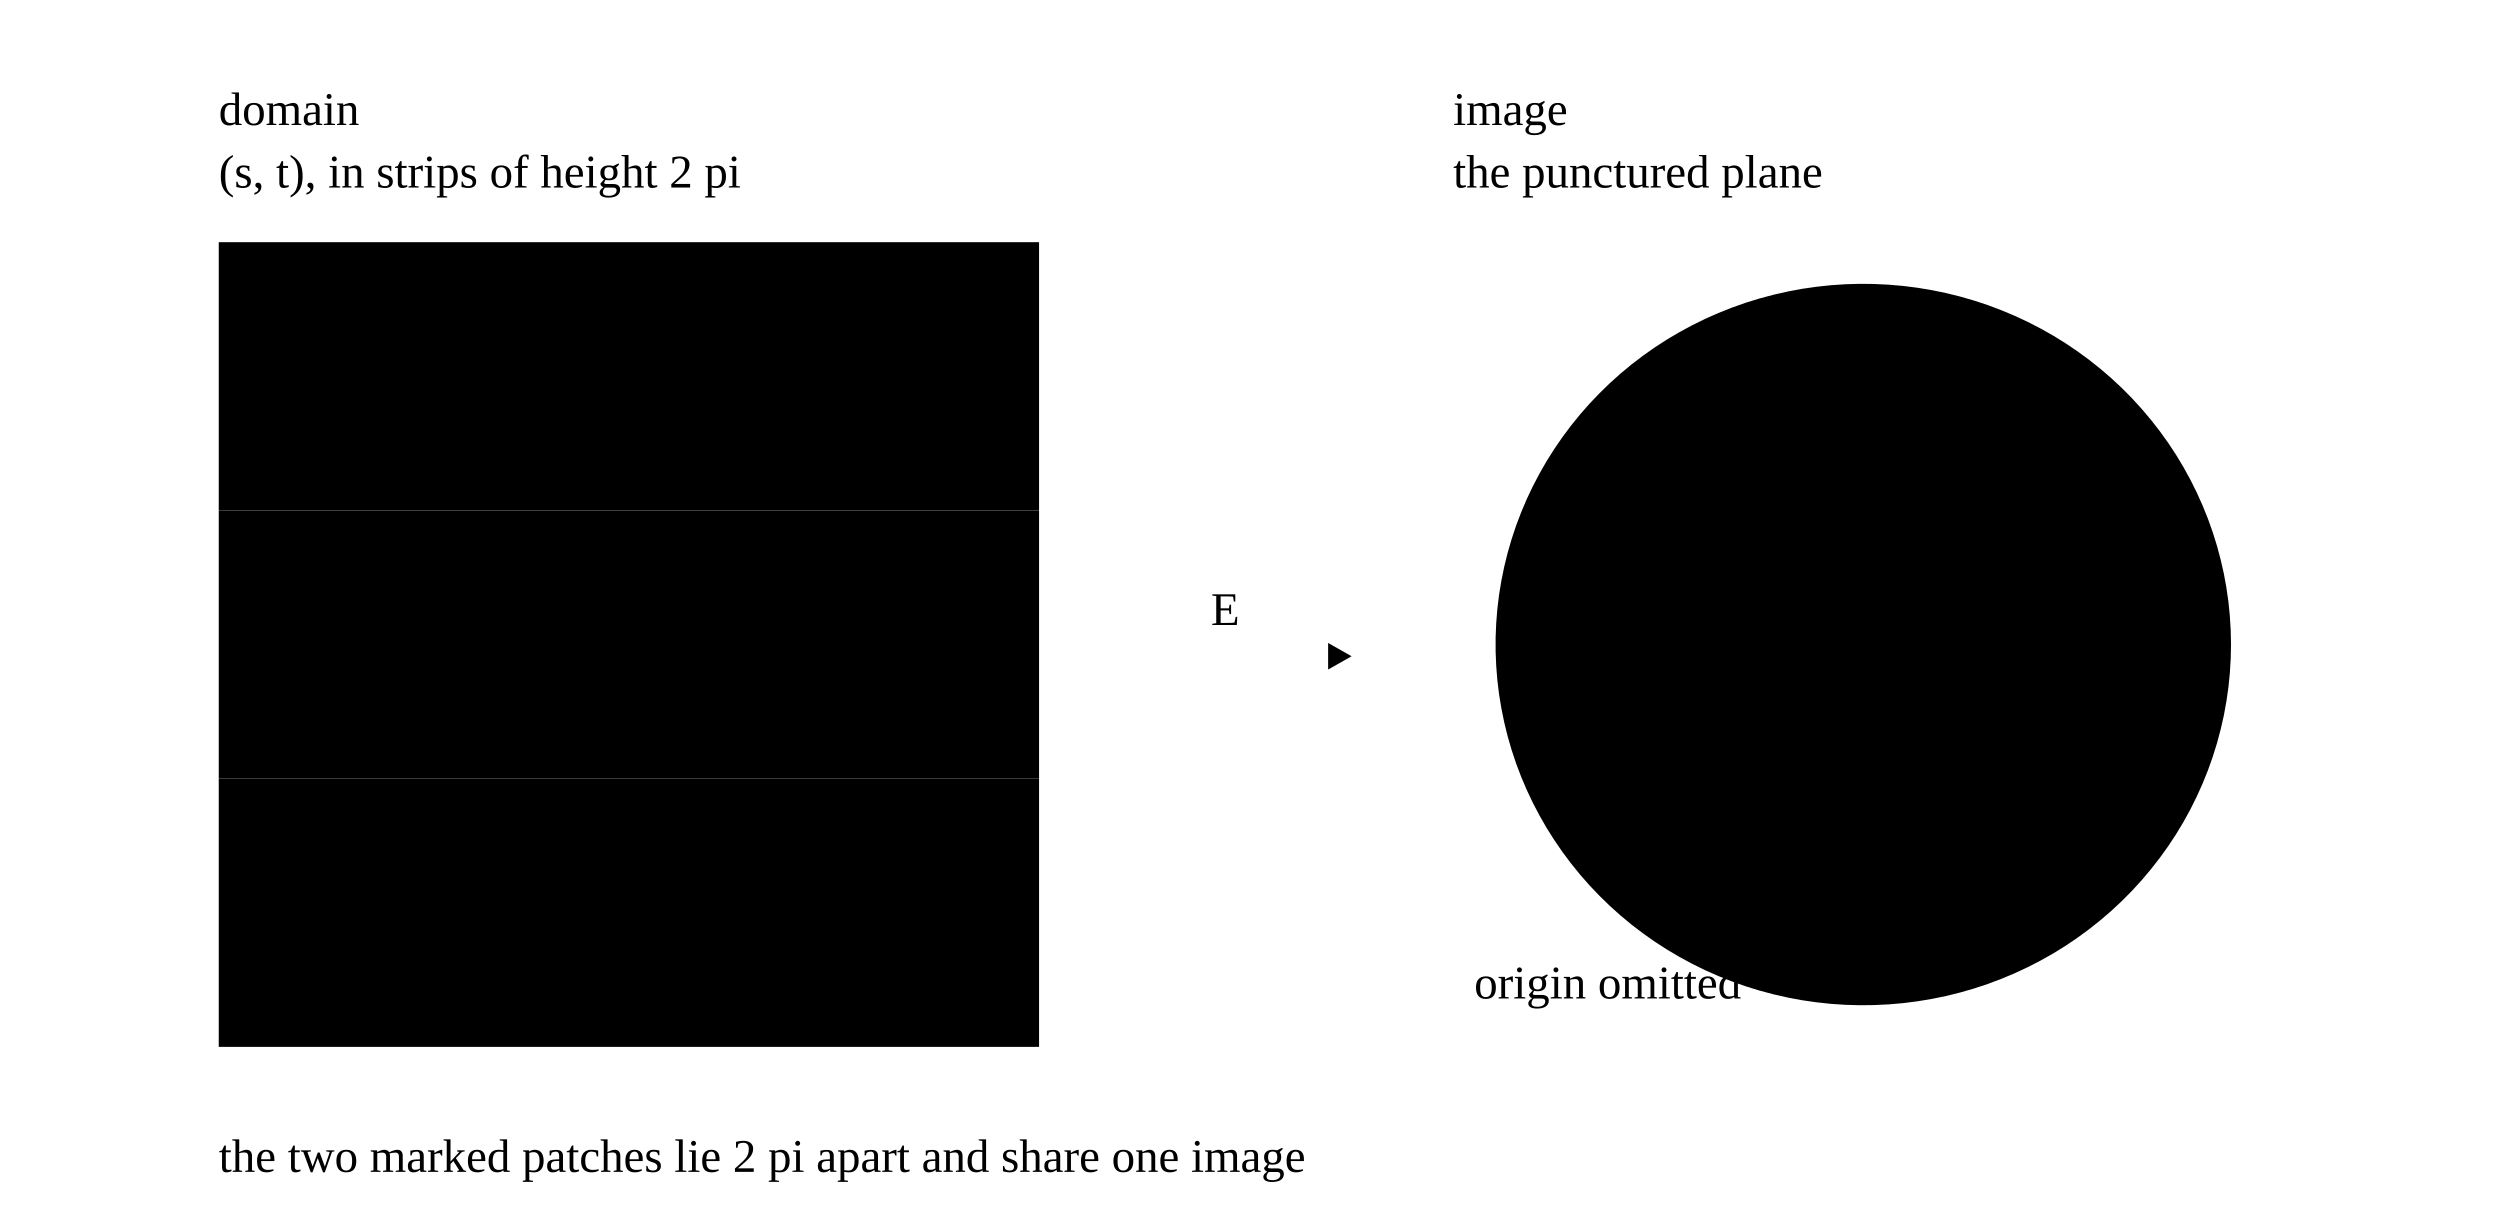
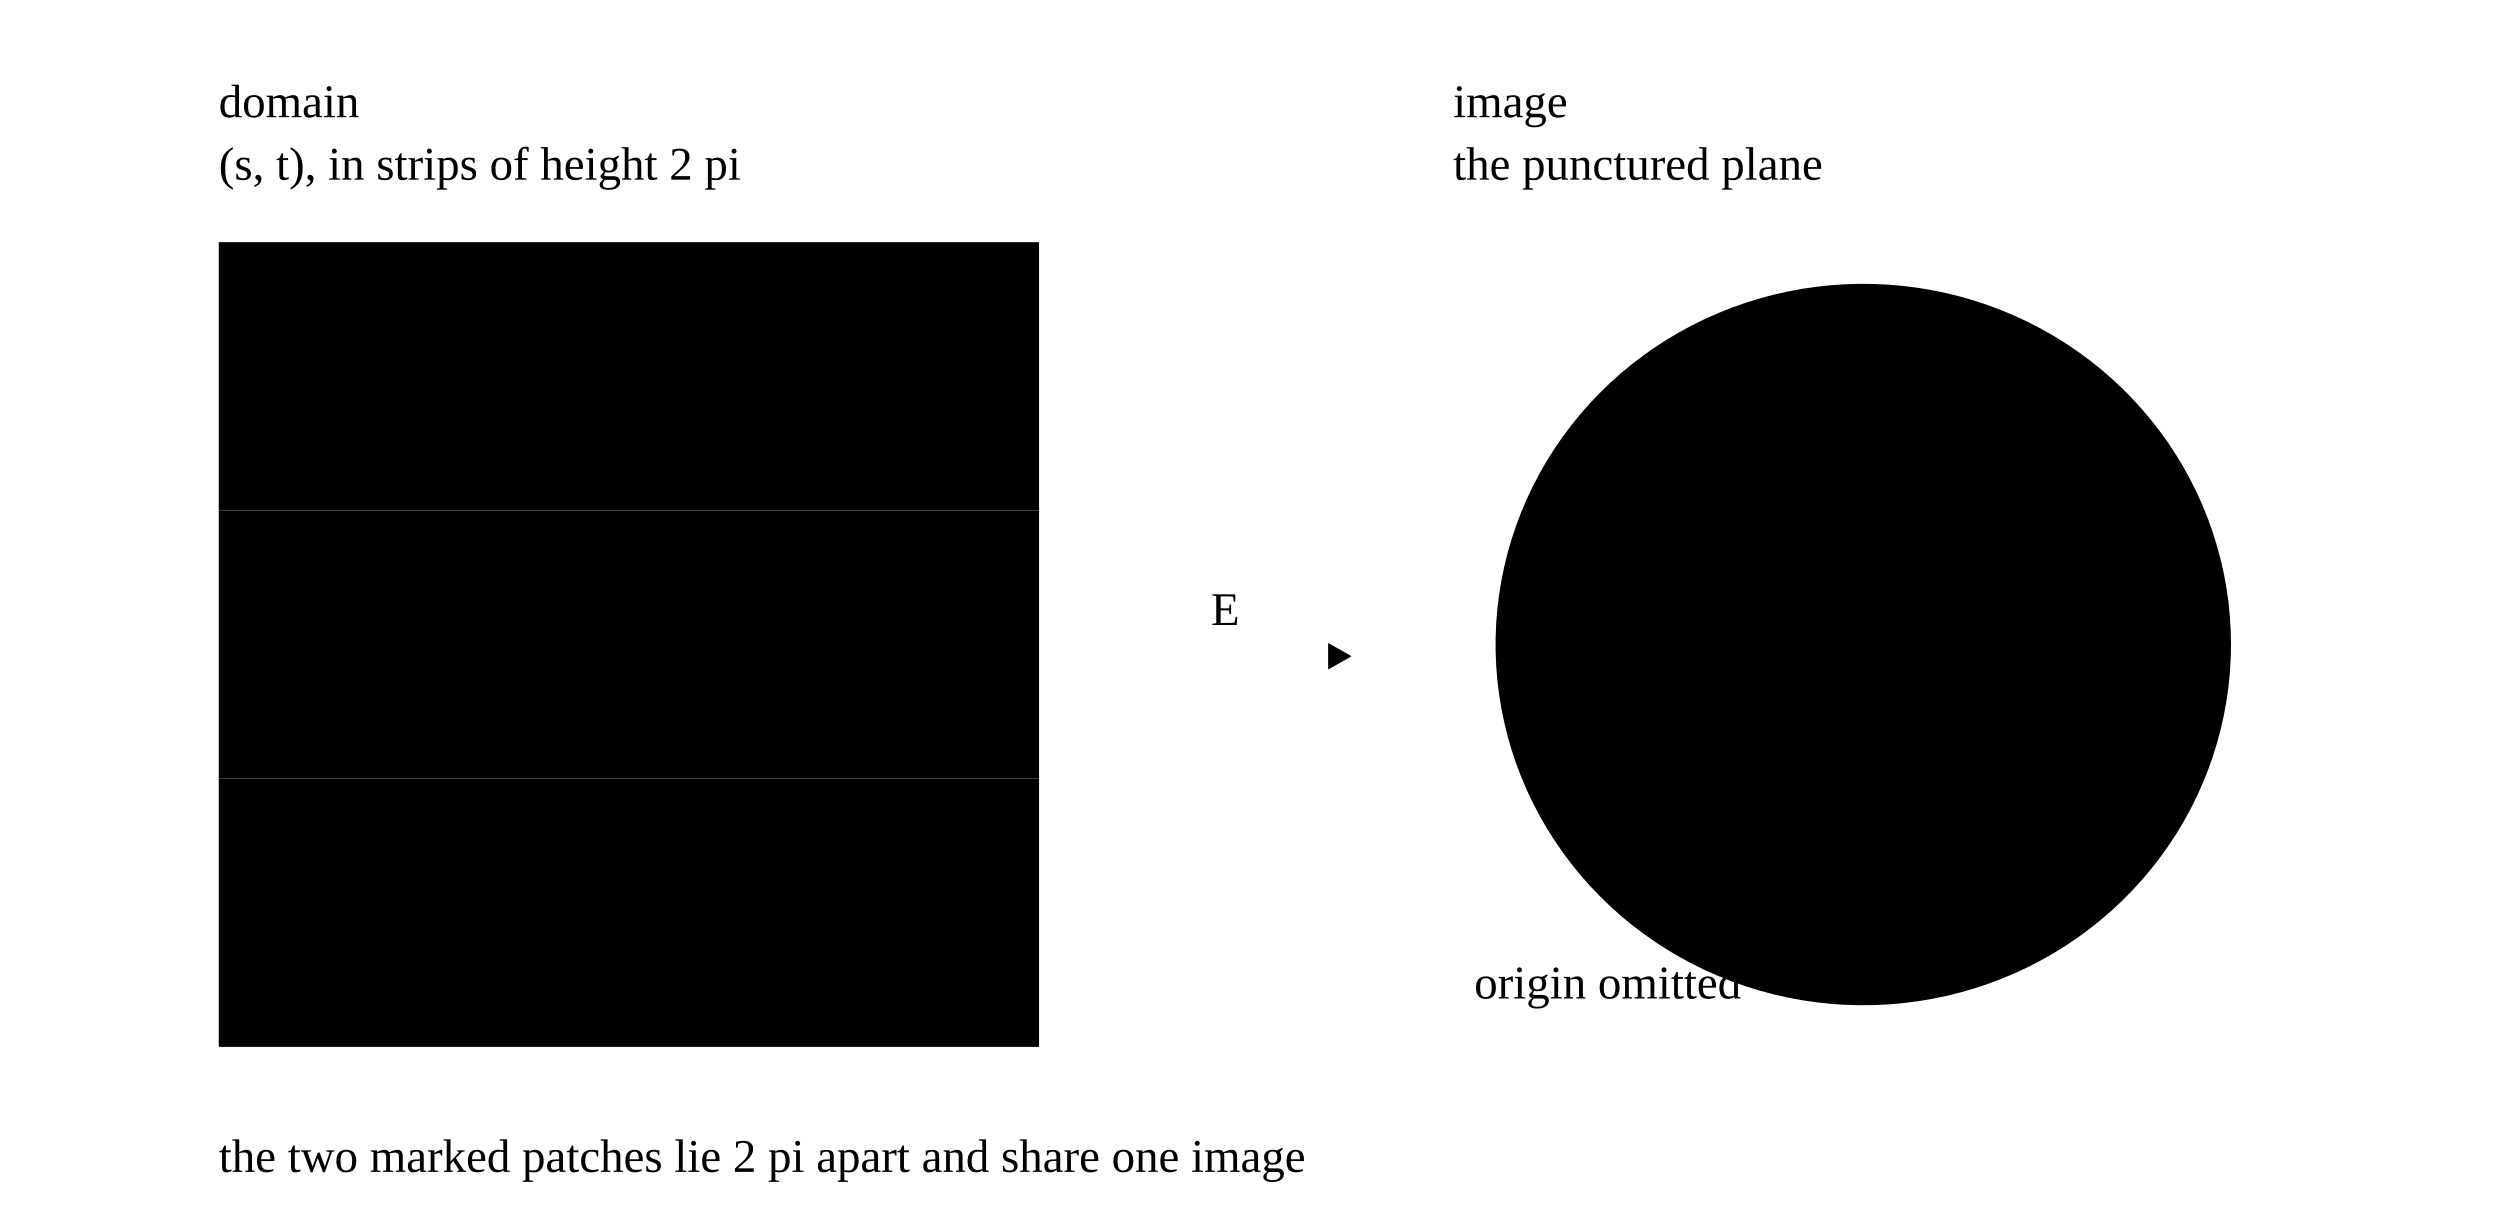
<svg xmlns="http://www.w3.org/2000/svg" viewBox="0 0 640 312" aria-hidden="true" focusable="false">
-   <text class="lbl-ink ttl" x="56" y="32">domain</text>
-   <text x="56" y="48">(s, t), in strips of height 2 pi</text>
-   <text class="lbl-ink ttl" x="372" y="32">image</text>
-   <text x="372" y="48">the punctured plane</text>
+   <text class="lbl-ink ttl" x="56" y="30">domain</text>
+   <text x="56" y="46">(s, t), in strips of height 2 pi</text>
+   <text class="lbl-ink ttl" x="372" y="30">image</text>
+   <text x="372" y="46">the punctured plane</text>
  <path class="strip-a" d="M56.00 268.00L266.00 268.00L266.00 199.33L56.00 199.33Z" />
  <text x="64.7" y="233.7" class="lbl-faint">k=0</text>
  <path class="strip-b" d="M56.00 199.33L266.00 199.33L266.00 130.67L56.00 130.67Z" />
  <text x="64.7" y="165.0" class="lbl-faint">k=1</text>
  <path class="strip-a" d="M56.00 130.67L266.00 130.67L266.00 62.00L56.00 62.00Z" />
  <text x="64.7" y="96.3" class="lbl-faint">k=2</text>
  <path class="axis" d="M56.00 233.67L266.00 233.67" />
  <path class="axis" d="M161.00 268.00L161.00 62.00" />
  <text class="math lbl-ink" x="249.4" y="226.7">s</text>
  <text class="math lbl-ink" x="168.0" y="69.7">t</text>
  <path class="grid" d="M498.72 165.00L498.71 164.16L498.66 163.32L498.57 162.48L498.45 161.65L498.30 160.82L498.12 159.99L497.90 159.18L497.65 158.37L497.36 157.58L497.05 156.80L496.70 156.03L496.33 155.27L495.92 154.53L495.48 153.80L495.02 153.10L494.52 152.41L494.00 151.74L493.46 151.09L492.88 150.46L492.29 149.86L491.66 149.28L491.02 148.72L490.35 148.19L489.66 147.69L488.96 147.21L488.23 146.76L487.49 146.34L486.73 145.95L485.95 145.58L485.16 145.25L484.36 144.95L483.55 144.68L482.73 144.44L481.89 144.24L481.05 144.06L480.21 143.92L479.36 143.82L478.50 143.74L477.64 143.70L476.79 143.69L475.93 143.72L475.07 143.77L474.22 143.87L473.37 143.99L472.53 144.15L471.69 144.34L470.86 144.56L470.04 144.81L469.23 145.10L468.44 145.41L467.66 145.76L466.89 146.14L466.14 146.54L465.40 146.98L464.69 147.44L463.99 147.93L463.31 148.45L462.66 149.00L462.02 149.56L461.41 150.16L460.83 150.77L460.27 151.41L459.73 152.07L459.23 152.75L458.75 153.45L458.29 154.16L457.87 154.90L457.48 155.65L457.12 156.41L456.79 157.19L456.49 157.98L456.22 158.78L455.99 159.59L455.79 160.40L455.62 161.23L455.48 162.06L455.38 162.90L455.31 163.74L455.28 164.58L455.28 165.42L455.31 166.26L455.38 167.10L455.48 167.94L455.62 168.77L455.79 169.60L455.99 170.41L456.22 171.22L456.49 172.02L456.79 172.81L457.12 173.59L457.48 174.35L457.87 175.10L458.29 175.84L458.75 176.55L459.23 177.25L459.73 177.93L460.27 178.59L460.83 179.23L461.41 179.84L462.02 180.44L462.66 181.00L463.31 181.55L463.99 182.07L464.69 182.56L465.40 183.02L466.14 183.46L466.89 183.86L467.66 184.24L468.44 184.59L469.23 184.90L470.04 185.19L470.86 185.44L471.69 185.66L472.53 185.85L473.37 186.01L474.22 186.13L475.07 186.23L475.93 186.28L476.79 186.31L477.64 186.30L478.50 186.26L479.36 186.18L480.21 186.08L481.05 185.94L481.89 185.76L482.73 185.56L483.55 185.32L484.36 185.05L485.16 184.75L485.95 184.42L486.73 184.05L487.49 183.66L488.23 183.24L488.96 182.79L489.66 182.31L490.35 181.81L491.02 181.28L491.66 180.72L492.29 180.14L492.88 179.54L493.46 178.91L494.00 178.26L494.52 177.59L495.02 176.90L495.48 176.20L495.92 175.47L496.33 174.73L496.70 173.97L497.05 173.20L497.36 172.42L497.65 171.63L497.90 170.82L498.12 170.01L498.30 169.18L498.45 168.35L498.57 167.52L498.66 166.68L498.71 165.84L498.72 165.00Z" />
  <path class="grid" d="M520.45 165.00L520.41 163.32L520.31 161.64L520.14 159.96L519.91 158.29L519.60 156.63L519.23 154.99L518.80 153.36L518.30 151.75L517.73 150.16L517.10 148.59L516.41 147.05L515.65 145.54L514.84 144.06L513.97 142.61L513.04 141.19L512.05 139.81L511.01 138.47L509.91 137.18L508.77 135.92L507.57 134.71L506.33 133.55L505.04 132.44L503.70 131.38L502.33 130.37L500.92 129.42L499.46 128.52L497.98 127.68L496.46 126.89L494.91 126.17L493.33 125.50L491.73 124.90L490.10 124.36L488.45 123.89L486.79 123.47L485.11 123.13L483.41 122.85L481.71 122.63L480.00 122.48L478.29 122.40L476.57 122.38L474.85 122.43L473.14 122.55L471.44 122.73L469.74 122.98L468.05 123.29L466.38 123.67L464.72 124.12L463.08 124.62L461.47 125.20L459.88 125.83L458.31 126.52L456.78 127.28L455.28 128.09L453.81 128.96L452.37 129.89L450.98 130.87L449.62 131.90L448.31 132.99L447.05 134.13L445.83 135.31L444.65 136.54L443.53 137.82L442.46 139.14L441.45 140.50L440.49 141.89L439.59 143.33L438.75 144.79L437.96 146.29L437.24 147.82L436.58 149.37L435.98 150.95L435.45 152.55L434.98 154.17L434.57 155.81L434.24 157.46L433.97 159.12L433.76 160.80L433.63 162.48L433.56 164.16L433.56 165.84L433.63 167.52L433.76 169.20L433.97 170.88L434.24 172.54L434.57 174.19L434.98 175.83L435.45 177.45L435.98 179.05L436.58 180.63L437.24 182.18L437.96 183.71L438.75 185.21L439.59 186.67L440.49 188.11L441.45 189.50L442.46 190.86L443.53 192.18L444.65 193.46L445.83 194.69L447.05 195.87L448.31 197.01L449.62 198.10L450.98 199.13L452.37 200.11L453.81 201.04L455.28 201.91L456.78 202.72L458.31 203.48L459.88 204.17L461.47 204.80L463.08 205.38L464.72 205.88L466.38 206.33L468.05 206.71L469.74 207.02L471.44 207.27L473.14 207.45L474.85 207.57L476.57 207.62L478.29 207.60L480.00 207.52L481.71 207.37L483.41 207.15L485.11 206.87L486.79 206.53L488.45 206.11L490.10 205.64L491.73 205.10L493.33 204.50L494.91 203.83L496.46 203.11L497.98 202.32L499.46 201.48L500.92 200.58L502.33 199.63L503.70 198.62L505.04 197.56L506.33 196.45L507.57 195.29L508.77 194.08L509.91 192.82L511.01 191.53L512.05 190.19L513.04 188.81L513.97 187.39L514.84 185.94L515.65 184.46L516.41 182.95L517.10 181.41L517.73 179.84L518.30 178.25L518.80 176.64L519.23 175.01L519.60 173.37L519.91 171.71L520.14 170.04L520.31 168.36L520.41 166.68L520.45 165.00Z" />
  <path class="grid" d="M545.79 165.00L545.74 162.33L545.58 159.67L545.31 157.02L544.94 154.38L544.45 151.75L543.87 149.15L543.18 146.57L542.38 144.02L541.49 141.50L540.49 139.02L539.40 136.58L538.20 134.19L536.91 131.84L535.53 129.54L534.06 127.30L532.49 125.12L530.85 123.00L529.11 120.95L527.30 118.96L525.40 117.05L523.43 115.21L521.39 113.45L519.28 111.77L517.10 110.17L514.87 108.66L512.57 107.24L510.21 105.90L507.81 104.66L505.35 103.52L502.85 102.46L500.32 101.51L497.74 100.66L495.13 99.90L492.50 99.25L489.84 98.70L487.16 98.26L484.46 97.92L481.75 97.68L479.04 97.55L476.32 97.52L473.60 97.60L470.89 97.78L468.19 98.07L465.50 98.47L462.83 98.96L460.18 99.57L457.56 100.27L454.97 101.07L452.41 101.98L449.89 102.98L447.41 104.08L444.98 105.27L442.60 106.56L440.28 107.94L438.01 109.40L435.80 110.96L433.65 112.60L431.58 114.32L429.57 116.12L427.64 117.99L425.79 119.94L424.01 121.96L422.32 124.05L420.71 126.20L419.19 128.41L417.77 130.68L416.43 133.01L415.19 135.38L414.04 137.80L413.00 140.26L412.05 142.76L411.21 145.29L410.46 147.86L409.83 150.45L409.29 153.06L408.86 155.70L408.54 158.34L408.33 161.00L408.22 163.67L408.22 166.33L408.33 169.00L408.54 171.66L408.86 174.30L409.29 176.94L409.83 179.55L410.46 182.14L411.21 184.71L412.05 187.24L413.00 189.74L414.04 192.20L415.19 194.62L416.43 196.99L417.77 199.32L419.19 201.59L420.71 203.80L422.32 205.95L424.01 208.04L425.79 210.06L427.64 212.01L429.57 213.88L431.58 215.68L433.65 217.40L435.80 219.04L438.01 220.60L440.28 222.06L442.60 223.44L444.98 224.73L447.41 225.92L449.89 227.02L452.41 228.02L454.97 228.93L457.56 229.73L460.18 230.43L462.83 231.04L465.50 231.53L468.19 231.93L470.89 232.22L473.60 232.40L476.32 232.48L479.04 232.45L481.75 232.32L484.46 232.08L487.16 231.74L489.84 231.30L492.50 230.75L495.13 230.10L497.74 229.34L500.32 228.49L502.85 227.54L505.35 226.48L507.81 225.34L510.21 224.10L512.57 222.76L514.87 221.34L517.10 219.83L519.28 218.23L521.39 216.55L523.43 214.79L525.40 212.95L527.30 211.04L529.11 209.05L530.85 207.00L532.49 204.88L534.06 202.70L535.53 200.46L536.91 198.16L538.20 195.81L539.40 193.42L540.49 190.98L541.49 188.50L542.38 185.98L543.18 183.43L543.87 180.85L544.45 178.25L544.94 175.62L545.31 172.98L545.58 170.33L545.74 167.67L545.79 165.00Z" />
  <path class="grid" d="M571.14 165.00L571.06 161.35L570.84 157.71L570.48 154.08L569.96 150.46L569.31 146.87L568.50 143.31L567.56 139.78L566.47 136.29L565.25 132.85L563.88 129.45L562.38 126.11L560.75 122.83L558.99 119.62L557.10 116.48L555.08 113.41L552.94 110.43L550.68 107.53L548.31 104.72L545.83 102.00L543.24 99.38L540.54 96.86L537.75 94.46L534.86 92.16L531.88 89.97L528.82 87.90L525.67 85.95L522.45 84.13L519.16 82.43L515.80 80.86L512.38 79.43L508.91 78.12L505.38 76.95L501.81 75.92L498.21 75.03L494.57 74.28L490.90 73.67L487.21 73.20L483.50 72.88L479.79 72.70L476.07 72.66L472.35 72.77L468.64 73.02L464.94 73.42L461.26 73.95L457.61 74.64L453.99 75.46L450.40 76.42L446.85 77.52L443.35 78.76L439.90 80.13L436.51 81.63L433.19 83.27L429.93 85.03L426.75 86.91L423.64 88.92L420.62 91.05L417.68 93.29L414.84 95.65L412.10 98.11L409.46 100.68L406.92 103.34L404.49 106.11L402.17 108.97L399.98 111.91L397.90 114.94L395.94 118.04L394.12 121.22L392.42 124.46L390.85 127.77L389.42 131.14L388.12 134.56L386.97 138.03L385.95 141.54L385.08 145.09L384.35 148.67L383.76 152.27L383.32 155.89L383.03 159.53L382.88 163.18L382.88 166.82L383.03 170.47L383.32 174.11L383.76 177.73L384.35 181.33L385.08 184.91L385.95 188.46L386.97 191.97L388.12 195.44L389.42 198.86L390.85 202.23L392.42 205.54L394.12 208.78L395.94 211.96L397.90 215.06L399.98 218.09L402.17 221.03L404.49 223.89L406.92 226.66L409.46 229.32L412.10 231.89L414.84 234.35L417.68 236.71L420.62 238.95L423.64 241.08L426.75 243.09L429.93 244.97L433.19 246.73L436.51 248.37L439.90 249.87L443.35 251.24L446.85 252.48L450.40 253.58L453.99 254.54L457.61 255.36L461.26 256.05L464.94 256.58L468.64 256.98L472.35 257.23L476.07 257.34L479.79 257.30L483.50 257.12L487.21 256.80L490.90 256.33L494.57 255.72L498.21 254.97L501.81 254.08L505.38 253.05L508.91 251.88L512.38 250.57L515.80 249.14L519.16 247.57L522.45 245.87L525.67 244.05L528.82 242.10L531.88 240.03L534.86 237.84L537.75 235.54L540.54 233.14L543.24 230.62L545.83 228.00L548.31 225.28L550.68 222.47L552.94 219.57L555.08 216.59L557.10 213.52L558.99 210.38L560.75 207.17L562.38 203.89L563.88 200.55L565.25 197.15L566.47 193.71L567.56 190.22L568.50 186.69L569.31 183.13L569.96 179.54L570.48 175.92L570.84 172.29L571.06 168.65L571.14 165.00Z" />
  <path class="grid" d="M486.05 165.00L576.57 165.00" />
  <path class="grid" d="M484.84 160.56L563.23 116.16" />
  <path class="grid" d="M481.53 157.31L526.78 80.41" />
  <path class="grid" d="M477.00 156.12L477.00 67.33" />
  <path class="grid" d="M472.47 157.31L427.22 80.41" />
  <path class="grid" d="M469.16 160.56L390.77 116.16" />
  <path class="grid" d="M467.95 165.00L377.43 165.00" />
  <path class="grid" d="M469.16 169.44L390.77 213.84" />
  <path class="grid" d="M472.47 172.69L427.22 249.59" />
  <path class="grid" d="M477.00 173.88L477.00 262.67" />
  <path class="grid" d="M481.53 172.69L526.78 249.59" />
  <path class="grid" d="M484.84 169.44L563.23 213.84" />
  <circle class="puncture" cx="477.00" cy="165.00" r="4" />
  <text class="lbl-faint" x="377.4" y="255.6">origin omitted</text>
  <path class="patch" d="M166.69 226.02L185.94 226.02L185.94 216.18L166.69 216.18Z" />
  <path class="patch" d="M166.69 157.35L185.94 157.35L185.94 147.51L166.69 147.51Z" />
  <path class="patch" d="M508.54 138.94L507.63 137.93L506.70 136.94L505.73 135.98L504.73 135.06L503.69 134.17L502.63 133.32L501.54 132.50L500.42 131.71L499.28 130.96L498.11 130.25L496.92 129.58L495.70 128.95L494.47 128.36L493.21 127.81L491.94 127.30L490.65 126.83L489.35 126.41L488.03 126.03L486.70 125.69L485.36 125.39L484.01 125.14L482.65 124.93L481.29 124.77L479.92 124.65L478.54 124.58L477.17 124.55L475.80 124.57L475.13 102.22L477.26 102.20L479.40 102.24L481.53 102.35L483.65 102.54L485.77 102.79L487.88 103.11L489.98 103.50L492.06 103.96L494.13 104.48L496.17 105.08L498.20 105.74L500.20 106.46L502.18 107.26L504.12 108.11L506.04 109.03L507.93 110.01L509.78 111.05L511.59 112.15L513.37 113.31L515.10 114.53L516.80 115.80L518.45 117.13L520.05 118.51L521.61 119.95L523.11 121.43L524.57 122.96L525.97 124.54Z" />
  <path class="arrow" d="M292 168 L346 168" />
  <path class="arrowhead" d="M346 168 l-6 -3.4 v6.8 Z" />
  <text class="lbl-mark math" x="310" y="160">E</text>
  <text class="lbl-mark" x="56" y="300">the two marked patches lie 2 pi apart and share one image</text>
</svg>
